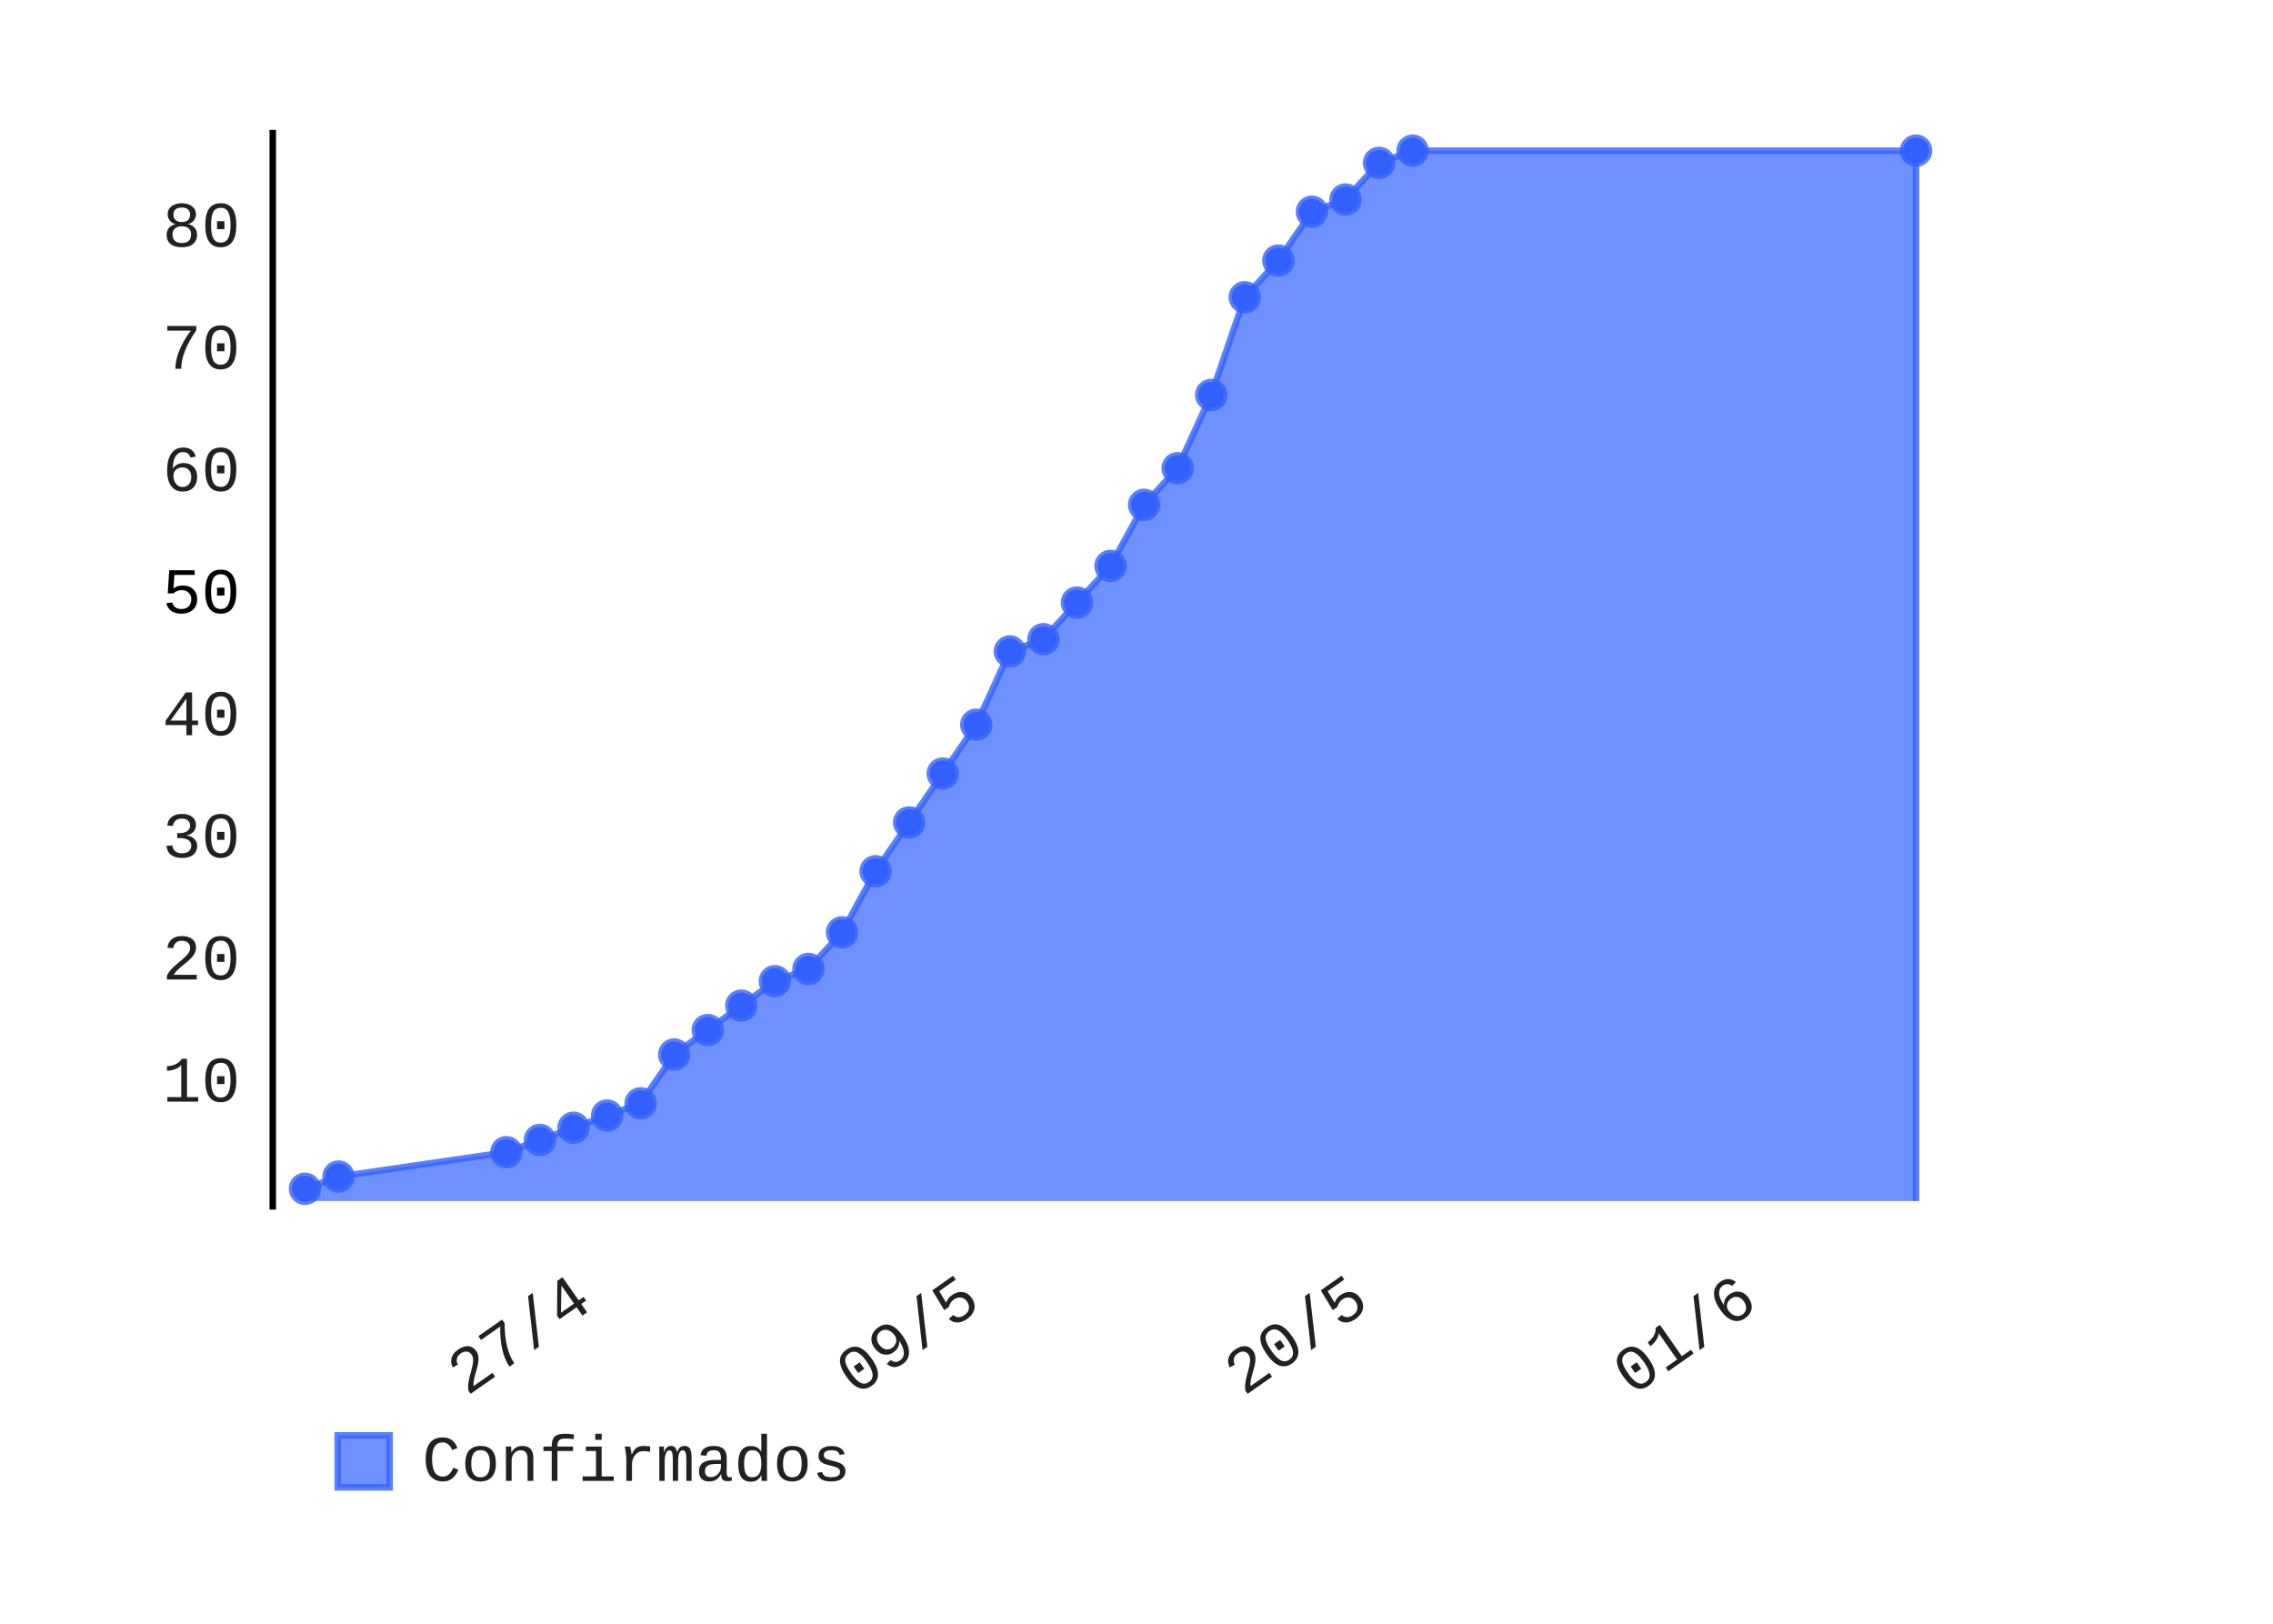
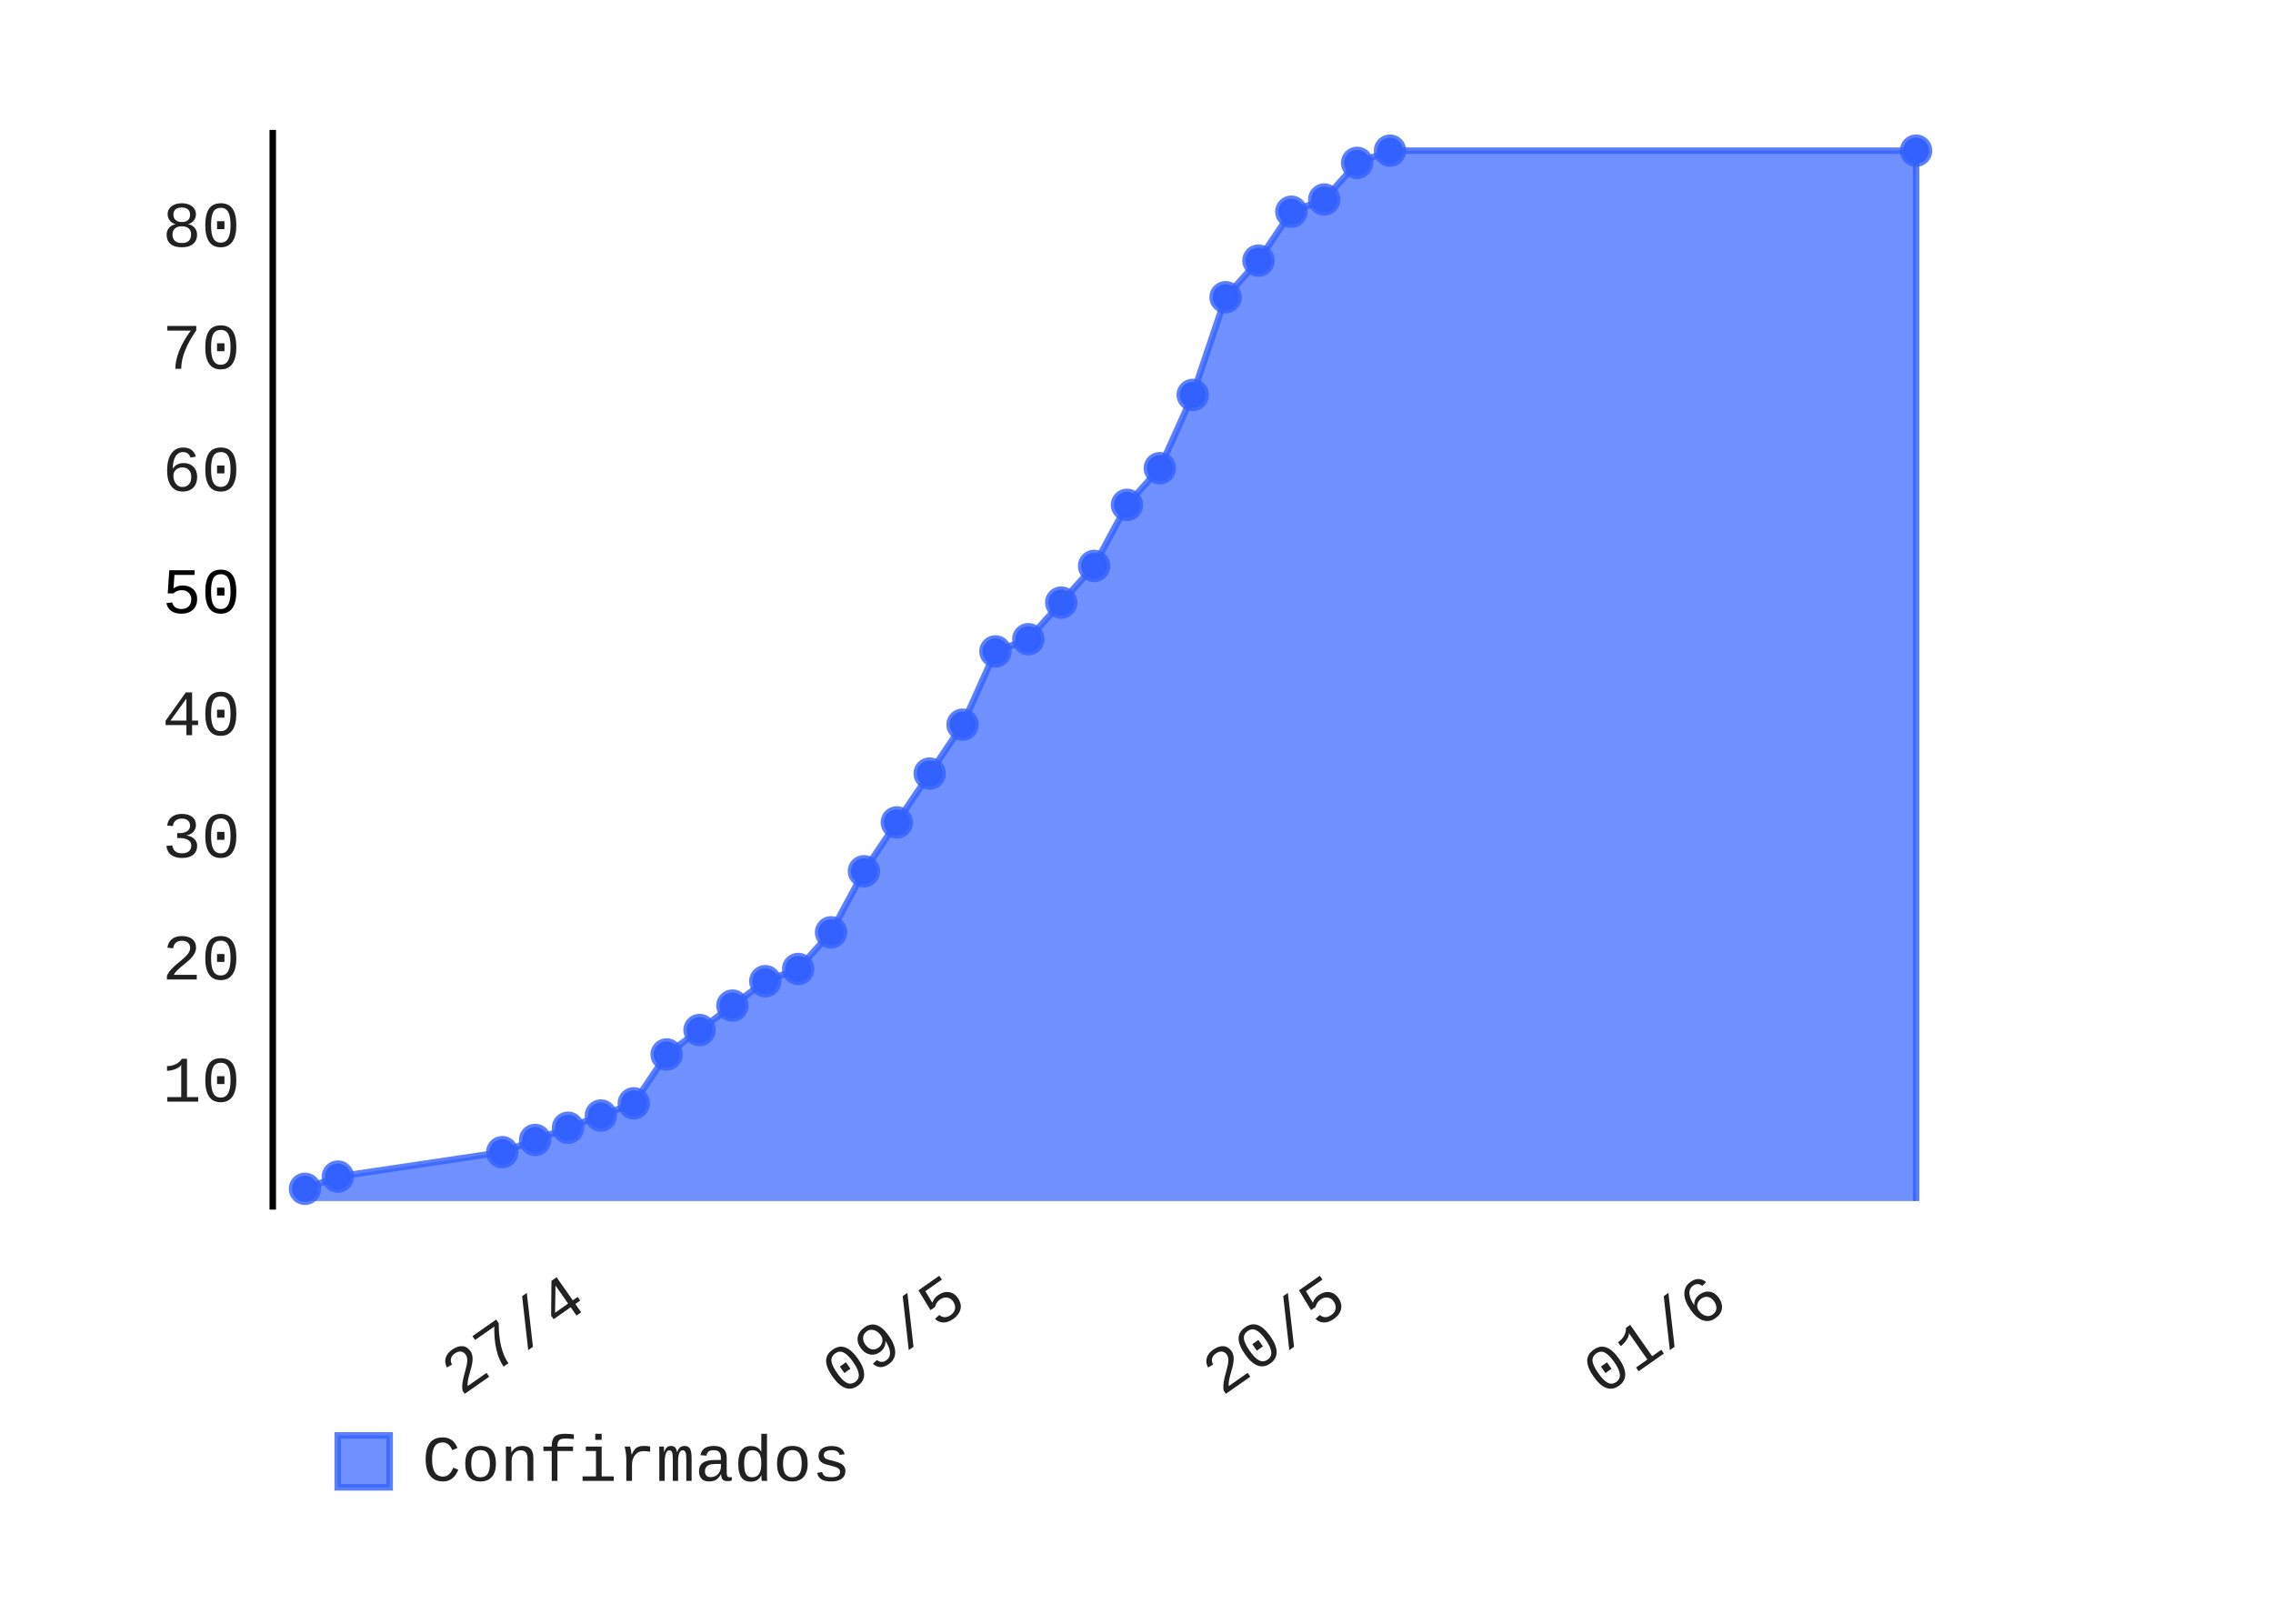
- <svg xmlns="http://www.w3.org/2000/svg" class="pygal-chart" height="250" id="chart-a6aefb64-18c9-44ac-a777-295259b87623" viewBox="0 0 350 250" width="350">
+ <svg xmlns="http://www.w3.org/2000/svg" class="pygal-chart" height="250" id="chart-f7ed1b91-0176-47ae-9cfb-305de00af3d0" viewBox="0 0 350 250" width="350">
  <defs>
-     <style type="text/css">#chart-a6aefb64-18c9-44ac-a777-295259b87623{-webkit-user-select:none;-webkit-font-smoothing:antialiased;font-family:Consolas,"Liberation Mono",Menlo,Courier,monospace}#chart-a6aefb64-18c9-44ac-a777-295259b87623 .title{font-family:Consolas,"Liberation Mono",Menlo,Courier,monospace;font-size:8px}#chart-a6aefb64-18c9-44ac-a777-295259b87623 .legends .legend text{font-family:Consolas,"Liberation Mono",Menlo,Courier,monospace;font-size:10px}#chart-a6aefb64-18c9-44ac-a777-295259b87623 .axis text{font-family:Consolas,"Liberation Mono",Menlo,Courier,monospace;font-size:10px}#chart-a6aefb64-18c9-44ac-a777-295259b87623 .axis text.major{font-family:Consolas,"Liberation Mono",Menlo,Courier,monospace;font-size:10px}#chart-a6aefb64-18c9-44ac-a777-295259b87623 .text-overlay text.value{font-family:Consolas,"Liberation Mono",Menlo,Courier,monospace;font-size:16px}#chart-a6aefb64-18c9-44ac-a777-295259b87623 .text-overlay text.label{font-family:Consolas,"Liberation Mono",Menlo,Courier,monospace;font-size:10px}#chart-a6aefb64-18c9-44ac-a777-295259b87623 .tooltip{font-family:Consolas,"Liberation Mono",Menlo,Courier,monospace;font-size:12px}#chart-a6aefb64-18c9-44ac-a777-295259b87623 text.no_data{font-family:Consolas,"Liberation Mono",Menlo,Courier,monospace;font-size:64px}
- #chart-a6aefb64-18c9-44ac-a777-295259b87623{background-color:transparent}#chart-a6aefb64-18c9-44ac-a777-295259b87623 path,#chart-a6aefb64-18c9-44ac-a777-295259b87623 line,#chart-a6aefb64-18c9-44ac-a777-295259b87623 rect,#chart-a6aefb64-18c9-44ac-a777-295259b87623 circle{-webkit-transition:150ms;-moz-transition:150ms;transition:150ms}#chart-a6aefb64-18c9-44ac-a777-295259b87623 .graph &gt; .background{fill:transparent}#chart-a6aefb64-18c9-44ac-a777-295259b87623 .plot &gt; .background{fill:rgba(255,255,255,1)}#chart-a6aefb64-18c9-44ac-a777-295259b87623 .graph{fill:rgba(0,0,0,.87)}#chart-a6aefb64-18c9-44ac-a777-295259b87623 text.no_data{fill:rgba(0,0,0,1)}#chart-a6aefb64-18c9-44ac-a777-295259b87623 .title{fill:rgba(0,0,0,1)}#chart-a6aefb64-18c9-44ac-a777-295259b87623 .legends .legend text{fill:rgba(0,0,0,.87)}#chart-a6aefb64-18c9-44ac-a777-295259b87623 .legends .legend:hover text{fill:rgba(0,0,0,1)}#chart-a6aefb64-18c9-44ac-a777-295259b87623 .axis .line{stroke:rgba(0,0,0,1)}#chart-a6aefb64-18c9-44ac-a777-295259b87623 .axis .guide.line{stroke:rgba(0,0,0,.54)}#chart-a6aefb64-18c9-44ac-a777-295259b87623 .axis .major.line{stroke:rgba(0,0,0,.87)}#chart-a6aefb64-18c9-44ac-a777-295259b87623 .axis text.major{fill:rgba(0,0,0,1)}#chart-a6aefb64-18c9-44ac-a777-295259b87623 .axis.y .guides:hover .guide.line,#chart-a6aefb64-18c9-44ac-a777-295259b87623 .line-graph .axis.x .guides:hover .guide.line,#chart-a6aefb64-18c9-44ac-a777-295259b87623 .stackedline-graph .axis.x .guides:hover .guide.line,#chart-a6aefb64-18c9-44ac-a777-295259b87623 .xy-graph .axis.x .guides:hover .guide.line{stroke:rgba(0,0,0,1)}#chart-a6aefb64-18c9-44ac-a777-295259b87623 .axis .guides:hover text{fill:rgba(0,0,0,1)}#chart-a6aefb64-18c9-44ac-a777-295259b87623 .reactive{fill-opacity:.7;stroke-opacity:.8}#chart-a6aefb64-18c9-44ac-a777-295259b87623 .ci{stroke:rgba(0,0,0,.87)}#chart-a6aefb64-18c9-44ac-a777-295259b87623 .reactive.active,#chart-a6aefb64-18c9-44ac-a777-295259b87623 .active .reactive{fill-opacity:.8;stroke-opacity:.9;stroke-width:4}#chart-a6aefb64-18c9-44ac-a777-295259b87623 .ci .reactive.active{stroke-width:1.5}#chart-a6aefb64-18c9-44ac-a777-295259b87623 .series text{fill:rgba(0,0,0,1)}#chart-a6aefb64-18c9-44ac-a777-295259b87623 .tooltip rect{fill:rgba(255,255,255,1);stroke:rgba(0,0,0,1);-webkit-transition:opacity 150ms;-moz-transition:opacity 150ms;transition:opacity 150ms}#chart-a6aefb64-18c9-44ac-a777-295259b87623 .tooltip .label{fill:rgba(0,0,0,.87)}#chart-a6aefb64-18c9-44ac-a777-295259b87623 .tooltip .label{fill:rgba(0,0,0,.87)}#chart-a6aefb64-18c9-44ac-a777-295259b87623 .tooltip .legend{font-size:.8em;fill:rgba(0,0,0,.54)}#chart-a6aefb64-18c9-44ac-a777-295259b87623 .tooltip .x_label{font-size:.6em;fill:rgba(0,0,0,1)}#chart-a6aefb64-18c9-44ac-a777-295259b87623 .tooltip .xlink{font-size:.5em;text-decoration:underline}#chart-a6aefb64-18c9-44ac-a777-295259b87623 .tooltip .value{font-size:1.5em}#chart-a6aefb64-18c9-44ac-a777-295259b87623 .bound{font-size:.5em}#chart-a6aefb64-18c9-44ac-a777-295259b87623 .max-value{font-size:.75em;fill:rgba(0,0,0,.54)}#chart-a6aefb64-18c9-44ac-a777-295259b87623 .map-element{fill:rgba(255,255,255,1);stroke:rgba(0,0,0,.54) !important}#chart-a6aefb64-18c9-44ac-a777-295259b87623 .map-element .reactive{fill-opacity:inherit;stroke-opacity:inherit}#chart-a6aefb64-18c9-44ac-a777-295259b87623 .color-0,#chart-a6aefb64-18c9-44ac-a777-295259b87623 .color-0 a:visited{stroke:#3361FF;fill:#3361FF}#chart-a6aefb64-18c9-44ac-a777-295259b87623 .text-overlay .color-0 text{fill:black}
- #chart-a6aefb64-18c9-44ac-a777-295259b87623 text.no_data{text-anchor:middle}#chart-a6aefb64-18c9-44ac-a777-295259b87623 .guide.line{fill:none}#chart-a6aefb64-18c9-44ac-a777-295259b87623 .centered{text-anchor:middle}#chart-a6aefb64-18c9-44ac-a777-295259b87623 .title{text-anchor:middle}#chart-a6aefb64-18c9-44ac-a777-295259b87623 .legends .legend text{fill-opacity:1}#chart-a6aefb64-18c9-44ac-a777-295259b87623 .axis.x text{text-anchor:middle}#chart-a6aefb64-18c9-44ac-a777-295259b87623 .axis.x:not(.web) text[transform]{text-anchor:start}#chart-a6aefb64-18c9-44ac-a777-295259b87623 .axis.x:not(.web) text[transform].backwards{text-anchor:end}#chart-a6aefb64-18c9-44ac-a777-295259b87623 .axis.y text{text-anchor:end}#chart-a6aefb64-18c9-44ac-a777-295259b87623 .axis.y text[transform].backwards{text-anchor:start}#chart-a6aefb64-18c9-44ac-a777-295259b87623 .axis.y2 text{text-anchor:start}#chart-a6aefb64-18c9-44ac-a777-295259b87623 .axis.y2 text[transform].backwards{text-anchor:end}#chart-a6aefb64-18c9-44ac-a777-295259b87623 .axis .guide.line{stroke-dasharray:4,4}#chart-a6aefb64-18c9-44ac-a777-295259b87623 .axis .major.guide.line{stroke-dasharray:6,6}#chart-a6aefb64-18c9-44ac-a777-295259b87623 .horizontal .axis.y .guide.line,#chart-a6aefb64-18c9-44ac-a777-295259b87623 .horizontal .axis.y2 .guide.line,#chart-a6aefb64-18c9-44ac-a777-295259b87623 .vertical .axis.x .guide.line{opacity:0}#chart-a6aefb64-18c9-44ac-a777-295259b87623 .horizontal .axis.always_show .guide.line,#chart-a6aefb64-18c9-44ac-a777-295259b87623 .vertical .axis.always_show .guide.line{opacity:1 !important}#chart-a6aefb64-18c9-44ac-a777-295259b87623 .axis.y .guides:hover .guide.line,#chart-a6aefb64-18c9-44ac-a777-295259b87623 .axis.y2 .guides:hover .guide.line,#chart-a6aefb64-18c9-44ac-a777-295259b87623 .axis.x .guides:hover .guide.line{opacity:1}#chart-a6aefb64-18c9-44ac-a777-295259b87623 .axis .guides:hover text{opacity:1}#chart-a6aefb64-18c9-44ac-a777-295259b87623 .nofill{fill:none}#chart-a6aefb64-18c9-44ac-a777-295259b87623 .subtle-fill{fill-opacity:.2}#chart-a6aefb64-18c9-44ac-a777-295259b87623 .dot{stroke-width:1px;fill-opacity:1}#chart-a6aefb64-18c9-44ac-a777-295259b87623 .dot.active{stroke-width:5px}#chart-a6aefb64-18c9-44ac-a777-295259b87623 .dot.negative{fill:transparent}#chart-a6aefb64-18c9-44ac-a777-295259b87623 text,#chart-a6aefb64-18c9-44ac-a777-295259b87623 tspan{stroke:none !important}#chart-a6aefb64-18c9-44ac-a777-295259b87623 .series text.active{opacity:1}#chart-a6aefb64-18c9-44ac-a777-295259b87623 .tooltip rect{fill-opacity:.95;stroke-width:.5}#chart-a6aefb64-18c9-44ac-a777-295259b87623 .tooltip text{fill-opacity:1}#chart-a6aefb64-18c9-44ac-a777-295259b87623 .showable{visibility:hidden}#chart-a6aefb64-18c9-44ac-a777-295259b87623 .showable.shown{visibility:visible}#chart-a6aefb64-18c9-44ac-a777-295259b87623 .gauge-background{fill:rgba(229,229,229,1);stroke:none}#chart-a6aefb64-18c9-44ac-a777-295259b87623 .bg-lines{stroke:transparent;stroke-width:2px}</style>
+     <style type="text/css">#chart-f7ed1b91-0176-47ae-9cfb-305de00af3d0{-webkit-user-select:none;-webkit-font-smoothing:antialiased;font-family:Consolas,"Liberation Mono",Menlo,Courier,monospace}#chart-f7ed1b91-0176-47ae-9cfb-305de00af3d0 .title{font-family:Consolas,"Liberation Mono",Menlo,Courier,monospace;font-size:8px}#chart-f7ed1b91-0176-47ae-9cfb-305de00af3d0 .legends .legend text{font-family:Consolas,"Liberation Mono",Menlo,Courier,monospace;font-size:10px}#chart-f7ed1b91-0176-47ae-9cfb-305de00af3d0 .axis text{font-family:Consolas,"Liberation Mono",Menlo,Courier,monospace;font-size:10px}#chart-f7ed1b91-0176-47ae-9cfb-305de00af3d0 .axis text.major{font-family:Consolas,"Liberation Mono",Menlo,Courier,monospace;font-size:10px}#chart-f7ed1b91-0176-47ae-9cfb-305de00af3d0 .text-overlay text.value{font-family:Consolas,"Liberation Mono",Menlo,Courier,monospace;font-size:16px}#chart-f7ed1b91-0176-47ae-9cfb-305de00af3d0 .text-overlay text.label{font-family:Consolas,"Liberation Mono",Menlo,Courier,monospace;font-size:10px}#chart-f7ed1b91-0176-47ae-9cfb-305de00af3d0 .tooltip{font-family:Consolas,"Liberation Mono",Menlo,Courier,monospace;font-size:12px}#chart-f7ed1b91-0176-47ae-9cfb-305de00af3d0 text.no_data{font-family:Consolas,"Liberation Mono",Menlo,Courier,monospace;font-size:64px}
+ #chart-f7ed1b91-0176-47ae-9cfb-305de00af3d0{background-color:transparent}#chart-f7ed1b91-0176-47ae-9cfb-305de00af3d0 path,#chart-f7ed1b91-0176-47ae-9cfb-305de00af3d0 line,#chart-f7ed1b91-0176-47ae-9cfb-305de00af3d0 rect,#chart-f7ed1b91-0176-47ae-9cfb-305de00af3d0 circle{-webkit-transition:150ms;-moz-transition:150ms;transition:150ms}#chart-f7ed1b91-0176-47ae-9cfb-305de00af3d0 .graph &gt; .background{fill:transparent}#chart-f7ed1b91-0176-47ae-9cfb-305de00af3d0 .plot &gt; .background{fill:rgba(255,255,255,1)}#chart-f7ed1b91-0176-47ae-9cfb-305de00af3d0 .graph{fill:rgba(0,0,0,.87)}#chart-f7ed1b91-0176-47ae-9cfb-305de00af3d0 text.no_data{fill:rgba(0,0,0,1)}#chart-f7ed1b91-0176-47ae-9cfb-305de00af3d0 .title{fill:rgba(0,0,0,1)}#chart-f7ed1b91-0176-47ae-9cfb-305de00af3d0 .legends .legend text{fill:rgba(0,0,0,.87)}#chart-f7ed1b91-0176-47ae-9cfb-305de00af3d0 .legends .legend:hover text{fill:rgba(0,0,0,1)}#chart-f7ed1b91-0176-47ae-9cfb-305de00af3d0 .axis .line{stroke:rgba(0,0,0,1)}#chart-f7ed1b91-0176-47ae-9cfb-305de00af3d0 .axis .guide.line{stroke:rgba(0,0,0,.54)}#chart-f7ed1b91-0176-47ae-9cfb-305de00af3d0 .axis .major.line{stroke:rgba(0,0,0,.87)}#chart-f7ed1b91-0176-47ae-9cfb-305de00af3d0 .axis text.major{fill:rgba(0,0,0,1)}#chart-f7ed1b91-0176-47ae-9cfb-305de00af3d0 .axis.y .guides:hover .guide.line,#chart-f7ed1b91-0176-47ae-9cfb-305de00af3d0 .line-graph .axis.x .guides:hover .guide.line,#chart-f7ed1b91-0176-47ae-9cfb-305de00af3d0 .stackedline-graph .axis.x .guides:hover .guide.line,#chart-f7ed1b91-0176-47ae-9cfb-305de00af3d0 .xy-graph .axis.x .guides:hover .guide.line{stroke:rgba(0,0,0,1)}#chart-f7ed1b91-0176-47ae-9cfb-305de00af3d0 .axis .guides:hover text{fill:rgba(0,0,0,1)}#chart-f7ed1b91-0176-47ae-9cfb-305de00af3d0 .reactive{fill-opacity:.7;stroke-opacity:.8}#chart-f7ed1b91-0176-47ae-9cfb-305de00af3d0 .ci{stroke:rgba(0,0,0,.87)}#chart-f7ed1b91-0176-47ae-9cfb-305de00af3d0 .reactive.active,#chart-f7ed1b91-0176-47ae-9cfb-305de00af3d0 .active .reactive{fill-opacity:.8;stroke-opacity:.9;stroke-width:4}#chart-f7ed1b91-0176-47ae-9cfb-305de00af3d0 .ci .reactive.active{stroke-width:1.5}#chart-f7ed1b91-0176-47ae-9cfb-305de00af3d0 .series text{fill:rgba(0,0,0,1)}#chart-f7ed1b91-0176-47ae-9cfb-305de00af3d0 .tooltip rect{fill:rgba(255,255,255,1);stroke:rgba(0,0,0,1);-webkit-transition:opacity 150ms;-moz-transition:opacity 150ms;transition:opacity 150ms}#chart-f7ed1b91-0176-47ae-9cfb-305de00af3d0 .tooltip .label{fill:rgba(0,0,0,.87)}#chart-f7ed1b91-0176-47ae-9cfb-305de00af3d0 .tooltip .label{fill:rgba(0,0,0,.87)}#chart-f7ed1b91-0176-47ae-9cfb-305de00af3d0 .tooltip .legend{font-size:.8em;fill:rgba(0,0,0,.54)}#chart-f7ed1b91-0176-47ae-9cfb-305de00af3d0 .tooltip .x_label{font-size:.6em;fill:rgba(0,0,0,1)}#chart-f7ed1b91-0176-47ae-9cfb-305de00af3d0 .tooltip .xlink{font-size:.5em;text-decoration:underline}#chart-f7ed1b91-0176-47ae-9cfb-305de00af3d0 .tooltip .value{font-size:1.5em}#chart-f7ed1b91-0176-47ae-9cfb-305de00af3d0 .bound{font-size:.5em}#chart-f7ed1b91-0176-47ae-9cfb-305de00af3d0 .max-value{font-size:.75em;fill:rgba(0,0,0,.54)}#chart-f7ed1b91-0176-47ae-9cfb-305de00af3d0 .map-element{fill:rgba(255,255,255,1);stroke:rgba(0,0,0,.54) !important}#chart-f7ed1b91-0176-47ae-9cfb-305de00af3d0 .map-element .reactive{fill-opacity:inherit;stroke-opacity:inherit}#chart-f7ed1b91-0176-47ae-9cfb-305de00af3d0 .color-0,#chart-f7ed1b91-0176-47ae-9cfb-305de00af3d0 .color-0 a:visited{stroke:#3361FF;fill:#3361FF}#chart-f7ed1b91-0176-47ae-9cfb-305de00af3d0 .text-overlay .color-0 text{fill:black}
+ #chart-f7ed1b91-0176-47ae-9cfb-305de00af3d0 text.no_data{text-anchor:middle}#chart-f7ed1b91-0176-47ae-9cfb-305de00af3d0 .guide.line{fill:none}#chart-f7ed1b91-0176-47ae-9cfb-305de00af3d0 .centered{text-anchor:middle}#chart-f7ed1b91-0176-47ae-9cfb-305de00af3d0 .title{text-anchor:middle}#chart-f7ed1b91-0176-47ae-9cfb-305de00af3d0 .legends .legend text{fill-opacity:1}#chart-f7ed1b91-0176-47ae-9cfb-305de00af3d0 .axis.x text{text-anchor:middle}#chart-f7ed1b91-0176-47ae-9cfb-305de00af3d0 .axis.x:not(.web) text[transform]{text-anchor:start}#chart-f7ed1b91-0176-47ae-9cfb-305de00af3d0 .axis.x:not(.web) text[transform].backwards{text-anchor:end}#chart-f7ed1b91-0176-47ae-9cfb-305de00af3d0 .axis.y text{text-anchor:end}#chart-f7ed1b91-0176-47ae-9cfb-305de00af3d0 .axis.y text[transform].backwards{text-anchor:start}#chart-f7ed1b91-0176-47ae-9cfb-305de00af3d0 .axis.y2 text{text-anchor:start}#chart-f7ed1b91-0176-47ae-9cfb-305de00af3d0 .axis.y2 text[transform].backwards{text-anchor:end}#chart-f7ed1b91-0176-47ae-9cfb-305de00af3d0 .axis .guide.line{stroke-dasharray:4,4}#chart-f7ed1b91-0176-47ae-9cfb-305de00af3d0 .axis .major.guide.line{stroke-dasharray:6,6}#chart-f7ed1b91-0176-47ae-9cfb-305de00af3d0 .horizontal .axis.y .guide.line,#chart-f7ed1b91-0176-47ae-9cfb-305de00af3d0 .horizontal .axis.y2 .guide.line,#chart-f7ed1b91-0176-47ae-9cfb-305de00af3d0 .vertical .axis.x .guide.line{opacity:0}#chart-f7ed1b91-0176-47ae-9cfb-305de00af3d0 .horizontal .axis.always_show .guide.line,#chart-f7ed1b91-0176-47ae-9cfb-305de00af3d0 .vertical .axis.always_show .guide.line{opacity:1 !important}#chart-f7ed1b91-0176-47ae-9cfb-305de00af3d0 .axis.y .guides:hover .guide.line,#chart-f7ed1b91-0176-47ae-9cfb-305de00af3d0 .axis.y2 .guides:hover .guide.line,#chart-f7ed1b91-0176-47ae-9cfb-305de00af3d0 .axis.x .guides:hover .guide.line{opacity:1}#chart-f7ed1b91-0176-47ae-9cfb-305de00af3d0 .axis .guides:hover text{opacity:1}#chart-f7ed1b91-0176-47ae-9cfb-305de00af3d0 .nofill{fill:none}#chart-f7ed1b91-0176-47ae-9cfb-305de00af3d0 .subtle-fill{fill-opacity:.2}#chart-f7ed1b91-0176-47ae-9cfb-305de00af3d0 .dot{stroke-width:1px;fill-opacity:1}#chart-f7ed1b91-0176-47ae-9cfb-305de00af3d0 .dot.active{stroke-width:5px}#chart-f7ed1b91-0176-47ae-9cfb-305de00af3d0 .dot.negative{fill:transparent}#chart-f7ed1b91-0176-47ae-9cfb-305de00af3d0 text,#chart-f7ed1b91-0176-47ae-9cfb-305de00af3d0 tspan{stroke:none !important}#chart-f7ed1b91-0176-47ae-9cfb-305de00af3d0 .series text.active{opacity:1}#chart-f7ed1b91-0176-47ae-9cfb-305de00af3d0 .tooltip rect{fill-opacity:.95;stroke-width:.5}#chart-f7ed1b91-0176-47ae-9cfb-305de00af3d0 .tooltip text{fill-opacity:1}#chart-f7ed1b91-0176-47ae-9cfb-305de00af3d0 .showable{visibility:hidden}#chart-f7ed1b91-0176-47ae-9cfb-305de00af3d0 .showable.shown{visibility:visible}#chart-f7ed1b91-0176-47ae-9cfb-305de00af3d0 .gauge-background{fill:rgba(229,229,229,1);stroke:none}#chart-f7ed1b91-0176-47ae-9cfb-305de00af3d0 .bg-lines{stroke:transparent;stroke-width:2px}</style>
  </defs>
  <g class="graph datetimeline-graph vertical">
    <rect class="background" height="250" width="350" x="0" y="0" />
    <g class="plot" transform="translate(42, 20)">
      <rect class="background" height="166.234" width="258.0" x="0" y="0" />
      <g class="axis y">
        <g class="guides">
          <text class="" x="-5" y="149.613">10</text>
        </g>
        <g class="guides">
          <text class="" x="-5" y="130.808">20</text>
        </g>
        <g class="guides">
          <text class="" x="-5" y="112.004">30</text>
        </g>
        <g class="guides">
          <text class="" x="-5" y="93.199">40</text>
        </g>
        <g class="guides">
          <text class="major" x="-5" y="74.394">50</text>
        </g>
        <g class="guides">
          <text class="" x="-5" y="55.589">60</text>
        </g>
        <g class="guides">
          <text class="" x="-5" y="36.784">70</text>
        </g>
        <g class="guides">
          <text class="" x="-5" y="17.98">80</text>
        </g>
      </g>
      <g class="axis x">
        <path class="line" d="M0 0 v166.234" />
        <g class="guides">
-           <path class="guide line" d="M49.562 0 v166.234" />
-           <text class="backwards" transform="rotate(325 49.56179 181.2342)" x="49.562" y="181.234">27/4</text>
+           <path class="guide line" d="M48.652 0 v166.234" />
+           <text class="backwards" transform="rotate(325 48.65158 181.2342)" x="48.652" y="181.234">27/4</text>
        </g>
        <g class="guides">
-           <path class="guide line" d="M109.38 0 v166.234" />
-           <text class="backwards" transform="rotate(325 109.3797 181.2342)" x="109.38" y="181.234">09/5</text>
+           <path class="guide line" d="M107.249 0 v166.234" />
+           <text class="backwards" transform="rotate(325 107.2487 181.2342)" x="107.249" y="181.234">09/5</text>
        </g>
        <g class="guides">
-           <path class="guide line" d="M169.198 0 v166.234" />
-           <text class="backwards" transform="rotate(325 169.1977 181.2342)" x="169.198" y="181.234">20/5</text>
+           <path class="guide line" d="M165.846 0 v166.234" />
+           <text class="backwards" transform="rotate(325 165.8459 181.2342)" x="165.846" y="181.234">20/5</text>
        </g>
        <g class="guides">
-           <path class="guide line" d="M229.016 0 v166.234" />
-           <text class="backwards" transform="rotate(325 229.0156 181.2342)" x="229.016" y="181.234">01/6</text>
+           <path class="guide line" d="M224.443 0 v166.234" />
+           <text class="backwards" transform="rotate(325 224.443 181.2342)" x="224.443" y="181.234">01/6</text>
        </g>
      </g>
      <g class="series serie-0 color-0">
-         <path class="line reactive" d="M4.962 164.918 L4.962 163.037 10.13 161.157 35.971 157.396 41.139 155.515 46.308 153.635 51.476 151.754 56.644 149.874 61.812 142.352 66.981 138.591 72.149 134.83 77.317 131.069 82.486 129.189 87.654 123.547 92.822 114.145 97.99 106.623 103.159 99.101 108.327 91.579 113.495 80.296 118.663 78.416 123.832 72.774 129 67.133 134.168 57.731 139.337 52.089 144.505 40.806 149.673 25.763 154.841 20.121 160.01 12.599 165.178 10.719 170.346 5.077 175.514 3.197 253.038 3.197 253.038 164.918" />
+         <path class="line reactive" d="M4.962 164.918 L4.962 163.037 10.024 161.157 35.338 157.396 40.401 155.515 45.464 153.635 50.527 151.754 55.589 149.874 60.652 142.352 65.715 138.591 70.778 134.83 75.841 131.069 80.903 129.189 85.966 123.547 91.029 114.145 96.092 106.623 101.155 99.101 106.217 91.579 111.28 80.296 116.343 78.416 121.406 72.774 126.469 67.133 131.531 57.731 136.594 52.089 141.657 40.806 146.72 25.763 151.783 20.121 156.845 12.599 161.908 10.719 166.971 5.077 172.034 3.197 253.038 3.197 253.038 164.918" />
      </g>
    </g>
    <g class="titles" />
    <g class="plot overlay" transform="translate(42, 20)">
      <g class="series serie-0 color-0">
        <g class="dots">
          <circle class="dot reactive tooltip-trigger" cx="4.962" cy="163.037" r="2" />
        </g>
        <g class="dots">
-           <circle class="dot reactive tooltip-trigger" cx="10.13" cy="161.157" r="2" />
+           <circle class="dot reactive tooltip-trigger" cx="10.024" cy="161.157" r="2" />
        </g>
        <g class="dots">
-           <circle class="dot reactive tooltip-trigger" cx="35.971" cy="157.396" r="2" />
+           <circle class="dot reactive tooltip-trigger" cx="35.338" cy="157.396" r="2" />
        </g>
        <g class="dots">
-           <circle class="dot reactive tooltip-trigger" cx="41.139" cy="155.515" r="2" />
+           <circle class="dot reactive tooltip-trigger" cx="40.401" cy="155.515" r="2" />
        </g>
        <g class="dots">
-           <circle class="dot reactive tooltip-trigger" cx="46.308" cy="153.635" r="2" />
+           <circle class="dot reactive tooltip-trigger" cx="45.464" cy="153.635" r="2" />
        </g>
        <g class="dots">
-           <circle class="dot reactive tooltip-trigger" cx="51.476" cy="151.754" r="2" />
+           <circle class="dot reactive tooltip-trigger" cx="50.527" cy="151.754" r="2" />
        </g>
        <g class="dots">
-           <circle class="dot reactive tooltip-trigger" cx="56.644" cy="149.874" r="2" />
+           <circle class="dot reactive tooltip-trigger" cx="55.589" cy="149.874" r="2" />
        </g>
        <g class="dots">
-           <circle class="dot reactive tooltip-trigger" cx="61.812" cy="142.352" r="2" />
+           <circle class="dot reactive tooltip-trigger" cx="60.652" cy="142.352" r="2" />
        </g>
        <g class="dots">
-           <circle class="dot reactive tooltip-trigger" cx="66.981" cy="138.591" r="2" />
+           <circle class="dot reactive tooltip-trigger" cx="65.715" cy="138.591" r="2" />
        </g>
        <g class="dots">
-           <circle class="dot reactive tooltip-trigger" cx="72.149" cy="134.83" r="2" />
+           <circle class="dot reactive tooltip-trigger" cx="70.778" cy="134.83" r="2" />
        </g>
        <g class="dots">
-           <circle class="dot reactive tooltip-trigger" cx="77.317" cy="131.069" r="2" />
+           <circle class="dot reactive tooltip-trigger" cx="75.841" cy="131.069" r="2" />
        </g>
        <g class="dots">
-           <circle class="dot reactive tooltip-trigger" cx="82.486" cy="129.189" r="2" />
+           <circle class="dot reactive tooltip-trigger" cx="80.903" cy="129.189" r="2" />
        </g>
        <g class="dots">
-           <circle class="dot reactive tooltip-trigger" cx="87.654" cy="123.547" r="2" />
+           <circle class="dot reactive tooltip-trigger" cx="85.966" cy="123.547" r="2" />
        </g>
        <g class="dots">
-           <circle class="dot reactive tooltip-trigger" cx="92.822" cy="114.145" r="2" />
+           <circle class="dot reactive tooltip-trigger" cx="91.029" cy="114.145" r="2" />
        </g>
        <g class="dots">
-           <circle class="dot reactive tooltip-trigger" cx="97.99" cy="106.623" r="2" />
+           <circle class="dot reactive tooltip-trigger" cx="96.092" cy="106.623" r="2" />
        </g>
        <g class="dots">
-           <circle class="dot reactive tooltip-trigger" cx="103.159" cy="99.101" r="2" />
+           <circle class="dot reactive tooltip-trigger" cx="101.155" cy="99.101" r="2" />
        </g>
        <g class="dots">
-           <circle class="dot reactive tooltip-trigger" cx="108.327" cy="91.579" r="2" />
+           <circle class="dot reactive tooltip-trigger" cx="106.217" cy="91.579" r="2" />
        </g>
        <g class="dots">
-           <circle class="dot reactive tooltip-trigger" cx="113.495" cy="80.296" r="2" />
+           <circle class="dot reactive tooltip-trigger" cx="111.28" cy="80.296" r="2" />
        </g>
        <g class="dots">
-           <circle class="dot reactive tooltip-trigger" cx="118.663" cy="78.416" r="2" />
+           <circle class="dot reactive tooltip-trigger" cx="116.343" cy="78.416" r="2" />
        </g>
        <g class="dots">
-           <circle class="dot reactive tooltip-trigger" cx="123.832" cy="72.774" r="2" />
+           <circle class="dot reactive tooltip-trigger" cx="121.406" cy="72.774" r="2" />
        </g>
        <g class="dots">
-           <circle class="dot reactive tooltip-trigger" cx="129.0" cy="67.133" r="2" />
+           <circle class="dot reactive tooltip-trigger" cx="126.469" cy="67.133" r="2" />
        </g>
        <g class="dots">
-           <circle class="dot reactive tooltip-trigger" cx="134.168" cy="57.731" r="2" />
+           <circle class="dot reactive tooltip-trigger" cx="131.531" cy="57.731" r="2" />
        </g>
        <g class="dots">
-           <circle class="dot reactive tooltip-trigger" cx="139.337" cy="52.089" r="2" />
+           <circle class="dot reactive tooltip-trigger" cx="136.594" cy="52.089" r="2" />
        </g>
        <g class="dots">
-           <circle class="dot reactive tooltip-trigger" cx="144.505" cy="40.806" r="2" />
+           <circle class="dot reactive tooltip-trigger" cx="141.657" cy="40.806" r="2" />
        </g>
        <g class="dots">
-           <circle class="dot reactive tooltip-trigger" cx="149.673" cy="25.763" r="2" />
+           <circle class="dot reactive tooltip-trigger" cx="146.72" cy="25.763" r="2" />
        </g>
        <g class="dots">
-           <circle class="dot reactive tooltip-trigger" cx="154.841" cy="20.121" r="2" />
+           <circle class="dot reactive tooltip-trigger" cx="151.783" cy="20.121" r="2" />
        </g>
        <g class="dots">
-           <circle class="dot reactive tooltip-trigger" cx="160.01" cy="12.599" r="2" />
+           <circle class="dot reactive tooltip-trigger" cx="156.845" cy="12.599" r="2" />
        </g>
        <g class="dots">
-           <circle class="dot reactive tooltip-trigger" cx="165.178" cy="10.719" r="2" />
+           <circle class="dot reactive tooltip-trigger" cx="161.908" cy="10.719" r="2" />
        </g>
        <g class="dots">
-           <circle class="dot reactive tooltip-trigger" cx="170.346" cy="5.077" r="2" />
+           <circle class="dot reactive tooltip-trigger" cx="166.971" cy="5.077" r="2" />
        </g>
        <g class="dots">
-           <circle class="dot reactive tooltip-trigger" cx="175.514" cy="3.197" r="2" />
+           <circle class="dot reactive tooltip-trigger" cx="172.034" cy="3.197" r="2" />
        </g>
        <g class="dots">
          <circle class="dot reactive tooltip-trigger" cx="253.038" cy="3.197" r="2" />
        </g>
      </g>
    </g>
    <g class="plot text-overlay" transform="translate(42, 20)">
      <g class="series serie-0 color-0" />
    </g>
    <g class="plot tooltip-overlay" transform="translate(42, 20)">
      <g class="tooltip" style="opacity: 0" transform="translate(0 0)">
        <rect class="tooltip-box" height="0" rx="10" ry="10" width="0" />
        <g class="text" />
      </g>
    </g>
    <g class="legends" transform="translate(52, 220)">
      <g class="legend reactive activate-serie" id="activate-serie-0">
        <rect class="color-0 reactive" height="8" width="8" x="0.0" y="1.0" />
        <text x="13.0" y="8.0">Confirmados</text>
      </g>
    </g>
  </g>
</svg>
